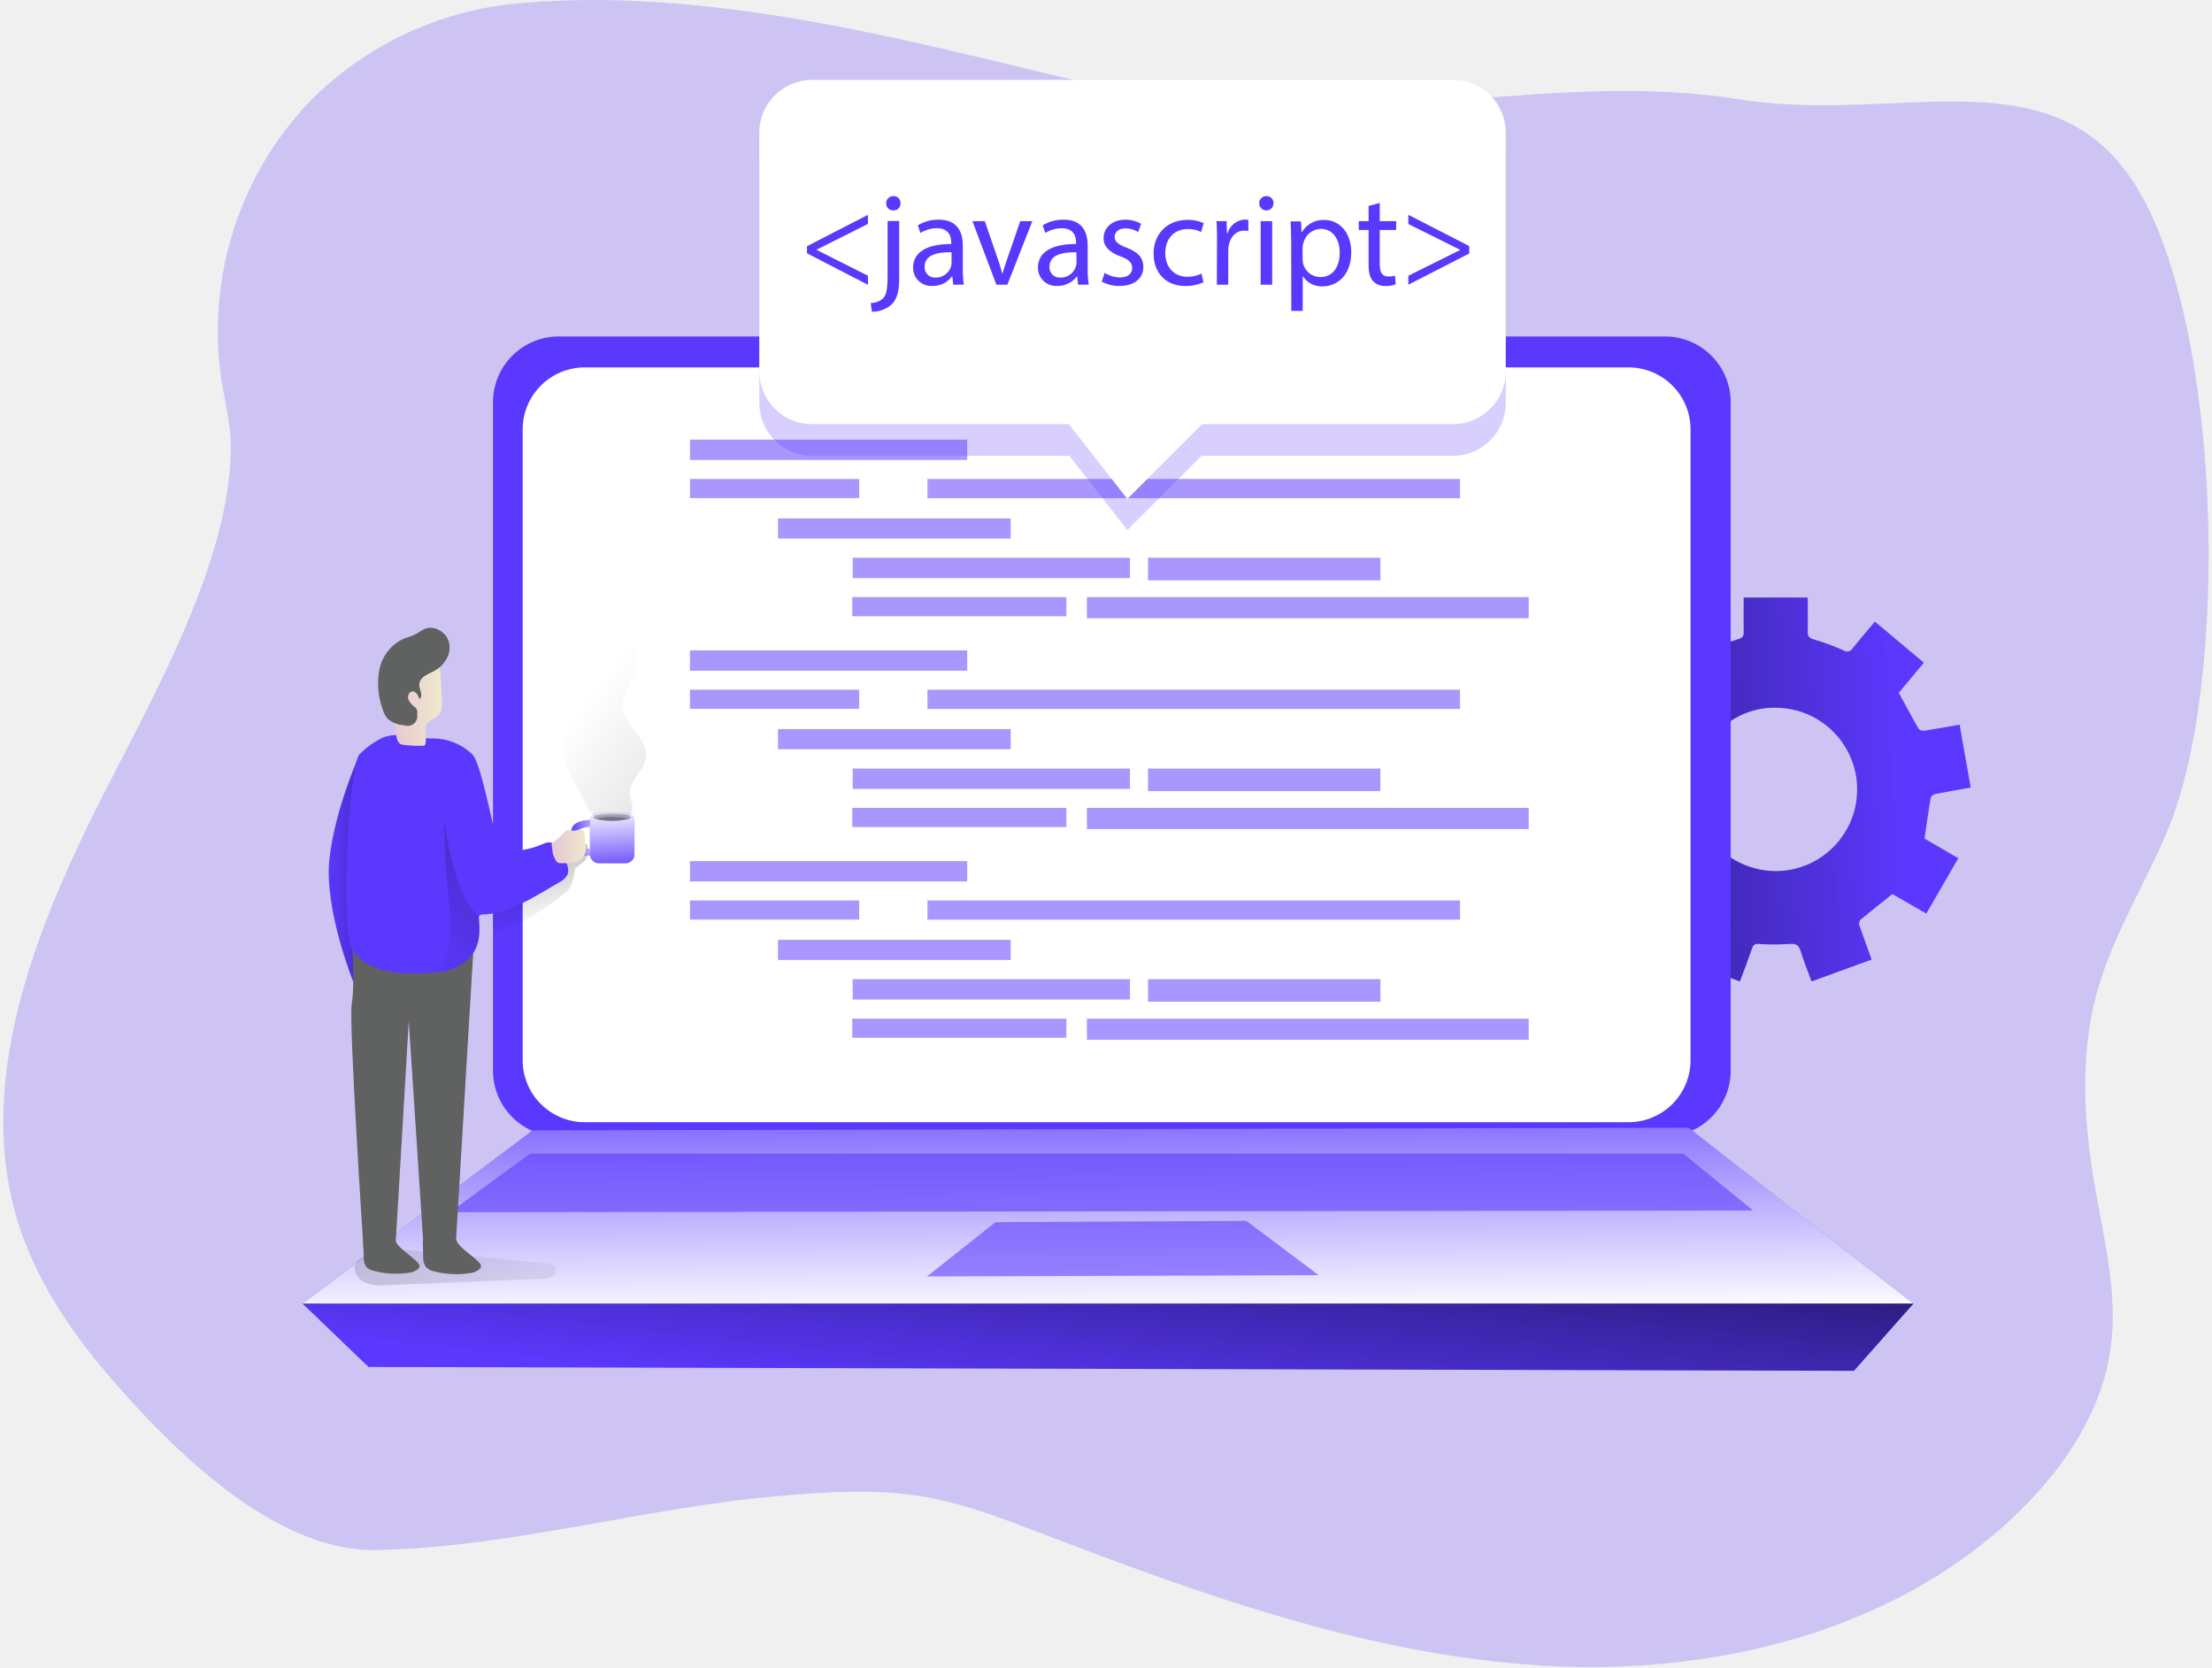
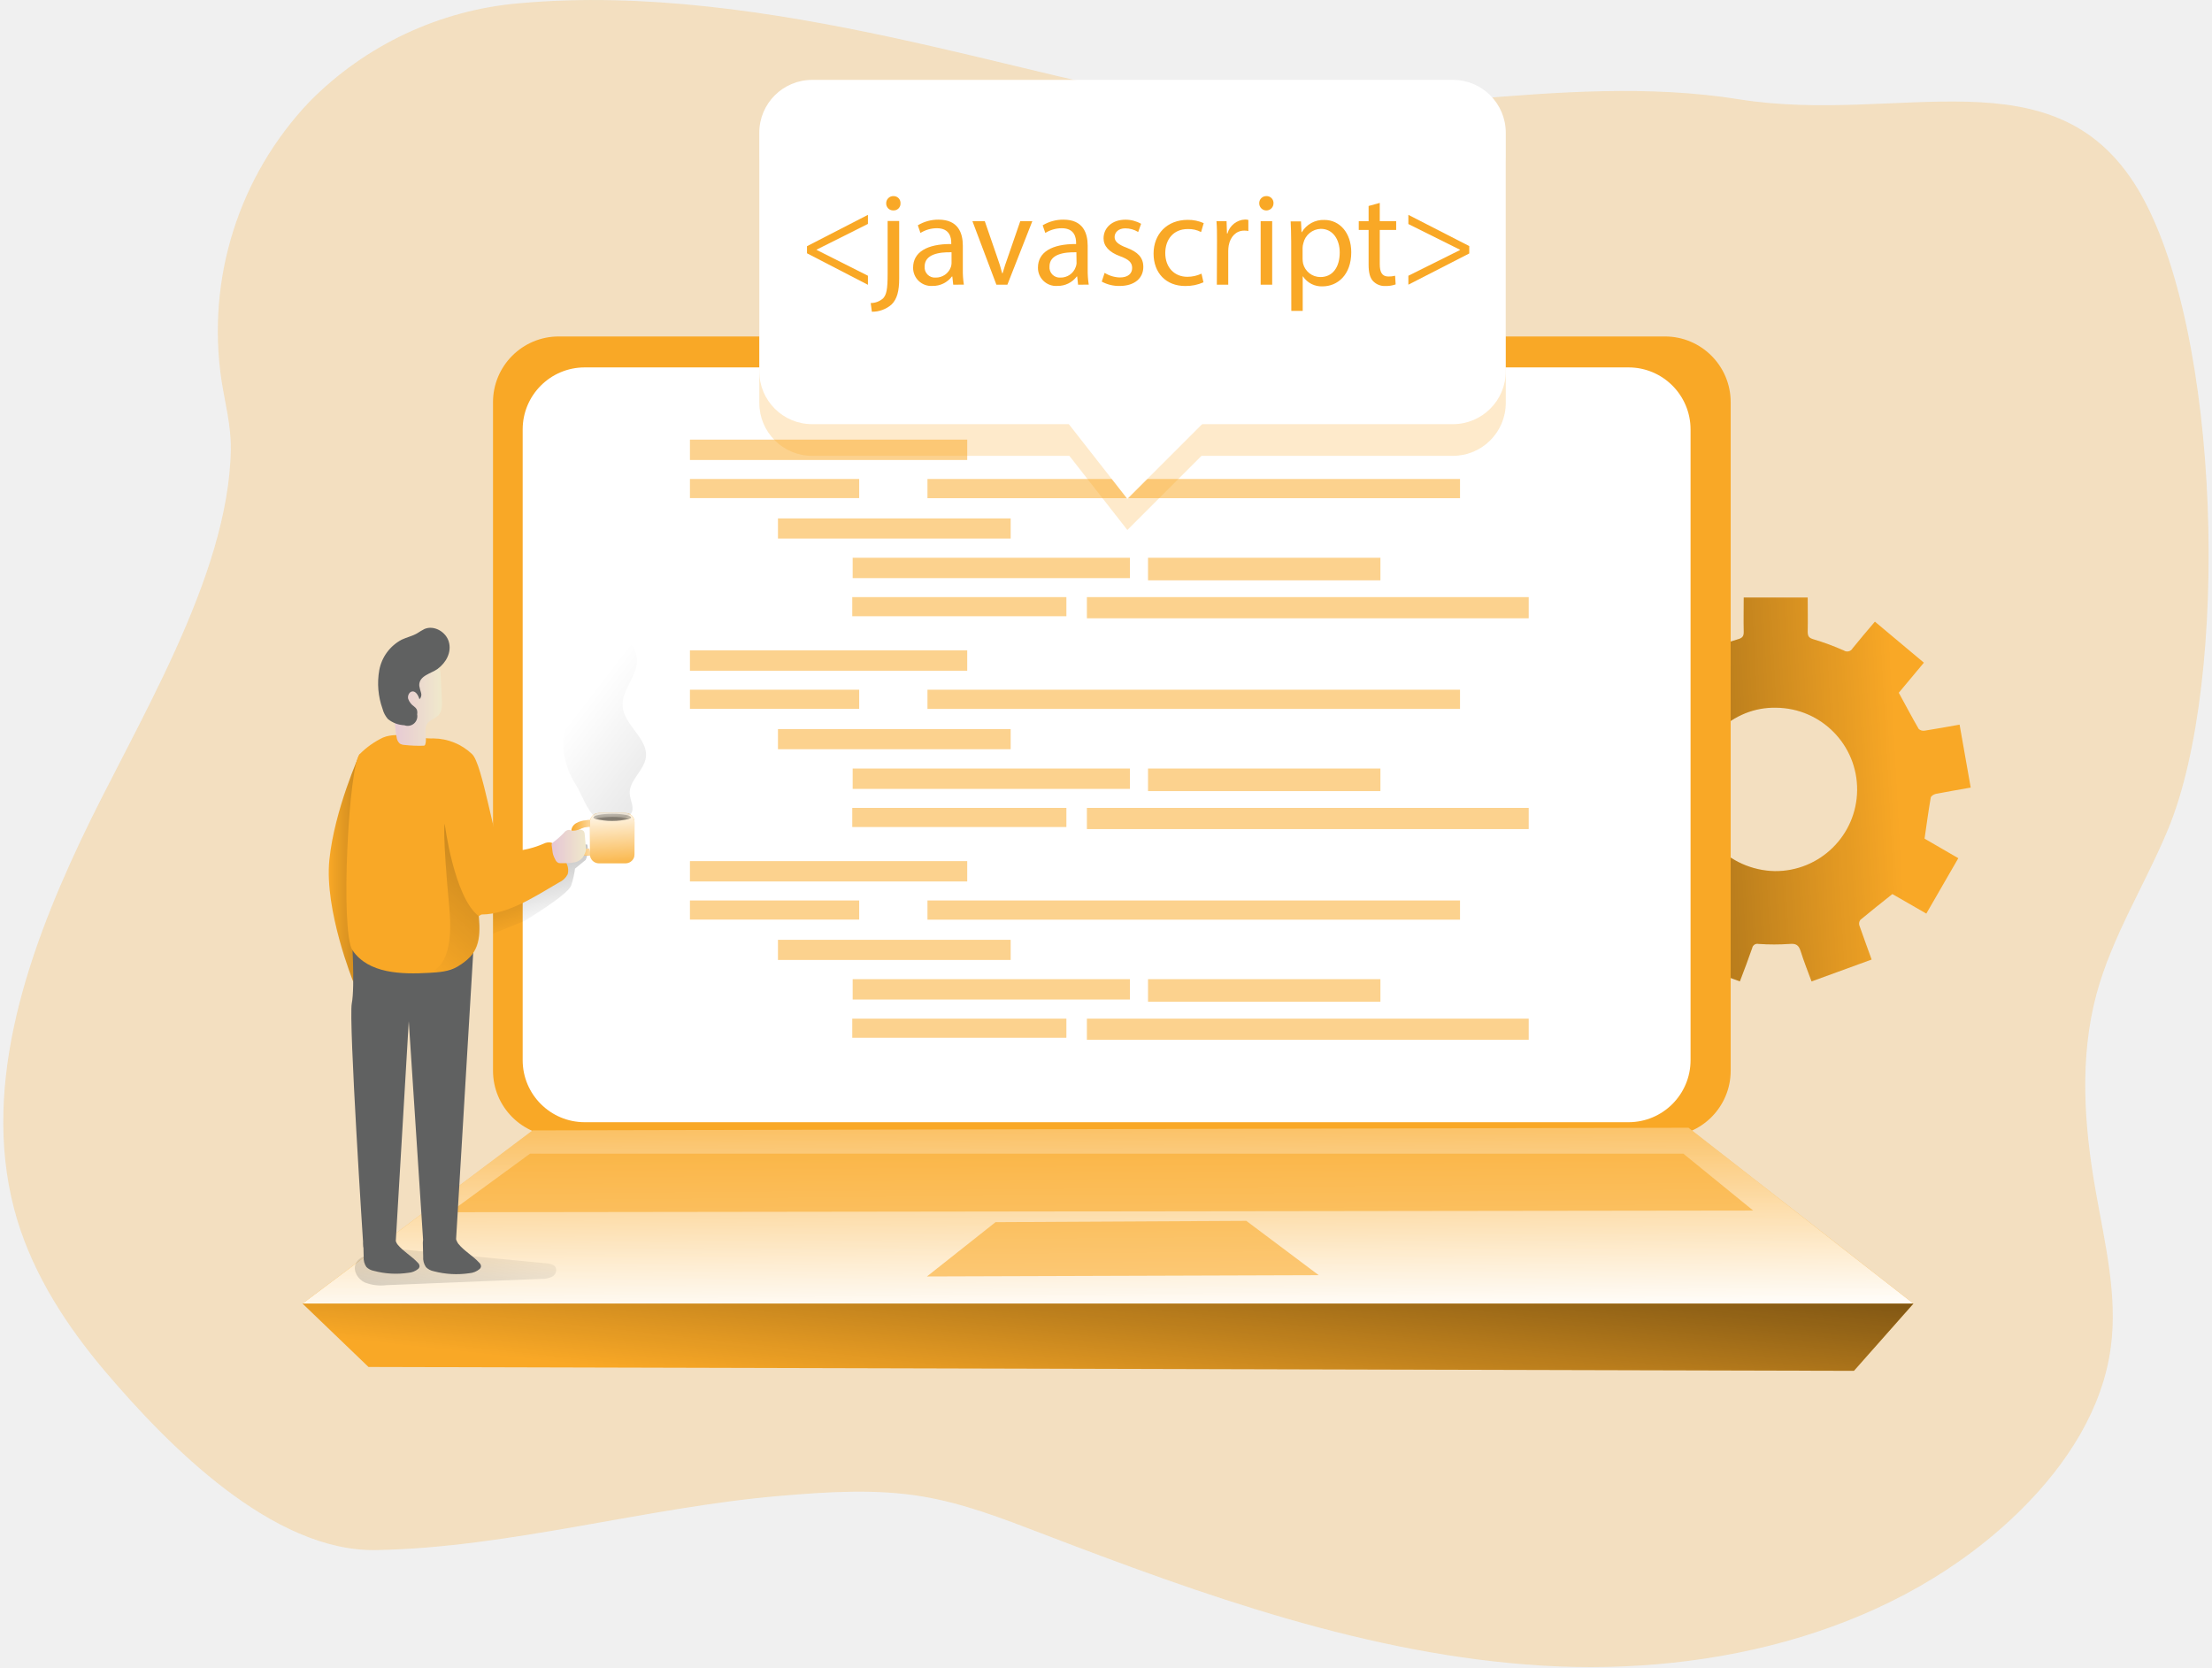
<svg xmlns="http://www.w3.org/2000/svg" xmlns:xlink="http://www.w3.org/1999/xlink" id="Layer_1" data-name="Layer 1" viewBox="0 0 537.53 406.34" width="406" height="306" class="illustration styles_illustrationTablet__1DWOa">
  <defs>
    <linearGradient id="linear-gradient" x1="100.73" y1="213.22" x2="111.25" y2="213.22" gradientUnits="userSpaceOnUse">
      <stop offset="0" stop-color="#010101" stop-opacity="0" />
      <stop offset="0.95" stop-color="#010101" />
    </linearGradient>
    <linearGradient id="linear-gradient-2" x1="483.17" y1="192.58" x2="307.2" y2="202.01" xlink:href="#linear-gradient" />
    <linearGradient id="linear-gradient-3" x1="154.64" y1="227.31" x2="149.58" y2="208.52" xlink:href="#linear-gradient" />
    <linearGradient id="linear-gradient-4" x1="159.62" y1="205.75" x2="168.73" y2="206.15" gradientUnits="userSpaceOnUse">
      <stop offset="0" stop-color="#fff" stop-opacity="0" />
      <stop offset="0.95" stop-color="#fff" />
    </linearGradient>
    <linearGradient id="linear-gradient-5" x1="268.68" y1="255.25" x2="269.31" y2="324.38" xlink:href="#linear-gradient-4" />
    <linearGradient id="linear-gradient-6" x1="135.2" y1="296.62" x2="124.71" y2="339.16" xlink:href="#linear-gradient" />
    <linearGradient id="linear-gradient-7" x1="266.1" y1="346.4" x2="278.04" y2="237.68" xlink:href="#linear-gradient" />
    <linearGradient id="linear-gradient-8" x1="817.53" y1="141.34" x2="815.61" y2="197.84" gradientTransform="matrix(-1, 0, 0, 1, 963.37, -1.8)" xlink:href="#linear-gradient-4" />
    <linearGradient id="linear-gradient-9" x1="865.99" y1="233.77" x2="836.43" y2="200.54" gradientTransform="matrix(-1, 0, 0, 1, 984.78, 0)" xlink:href="#linear-gradient" />
    <linearGradient id="linear-gradient-10" x1="115.22" y1="172.93" x2="128.33" y2="172.93" gradientUnits="userSpaceOnUse">
      <stop offset="0" stop-color="#e5c6d6" />
      <stop offset="0.42" stop-color="#ead4d0" />
      <stop offset="1" stop-color="#f0e9cb" />
    </linearGradient>
    <linearGradient id="linear-gradient-11" x1="149.03" y1="213.3" x2="147.85" y2="195.86" xlink:href="#linear-gradient-4" />
    <linearGradient id="linear-gradient-12" x1="155.06" y1="208.09" x2="163.43" y2="208.09" xlink:href="#linear-gradient-10" />
    <linearGradient id="linear-gradient-13" x1="169.75" y1="197.24" x2="169.84" y2="201.48" gradientUnits="userSpaceOnUse">
      <stop offset="0" stop-color="#010101" stop-opacity="0" />
      <stop offset="0.89" stop-color="#010101" />
    </linearGradient>
    <linearGradient id="linear-gradient-14" x1="169.78" y1="199.11" x2="169.83" y2="201.64" xlink:href="#linear-gradient-13" />
    <linearGradient id="linear-gradient-15" x1="162.39" y1="173.82" x2="225.07" y2="222.14" xlink:href="#linear-gradient" />
  </defs>
-   <path d="M46.22,336C37,325.12,29,312.86,24.83,299.16c-9.27-30.64,1.79-63.58,15.45-92.52,13.1-27.78,36.11-63.94,36.59-95.34.09-5.67-1.4-11.23-2.28-16.84A81.08,81.08,0,0,1,96.08,26.55,81.52,81.52,0,0,1,147.13,2.6C207.71-2.92,273.25,22,311.45,27c44.06,5.84,89.13-8,133-1,39.07,6.26,76.91-12,97.26,21.95s22.48,119.5,7.3,156c-5.61,13.5-13.64,26.06-17.44,40.18-4.17,15.53-3,32-.19,47.86,2.21,12.64,5.4,25.44,3.69,38.16-2,15.13-10.85,28.62-21.67,39.38-29.95,29.79-74.74,40.74-116.9,38.19s-82.58-17.1-122-32.21c-9.47-3.63-19-7.32-29-9-11.45-1.92-23.16-1.14-34.72-.16-32.39,2.74-66.28,12.67-98.48,13.21C87.05,380.05,61.49,354,46.22,336Z" transform="translate(-21.41 -1.8)" fill="#5A38FD" opacity="0.24" style="isolation: isolate;" />
-   <path d="M108.31,185.53s-6.18,13.59-7.43,25.85,5.89,29.81,5.89,29.81l4.48-20.39Z" transform="translate(-21.41 -1.8)" fill="#5A38FD" />
+   <path d="M46.22,336C37,325.12,29,312.86,24.83,299.16c-9.27-30.64,1.79-63.58,15.45-92.52,13.1-27.78,36.11-63.94,36.59-95.34.09-5.67-1.4-11.23-2.28-16.84A81.08,81.08,0,0,1,96.08,26.55,81.52,81.52,0,0,1,147.13,2.6C207.71-2.92,273.25,22,311.45,27c44.06,5.84,89.13-8,133-1,39.07,6.26,76.91-12,97.26,21.95s22.48,119.5,7.3,156c-5.61,13.5-13.64,26.06-17.44,40.18-4.17,15.53-3,32-.19,47.86,2.21,12.64,5.4,25.44,3.69,38.16-2,15.13-10.85,28.62-21.67,39.38-29.95,29.79-74.74,40.74-116.9,38.19s-82.58-17.1-122-32.21c-9.47-3.63-19-7.32-29-9-11.45-1.92-23.16-1.14-34.72-.16-32.39,2.74-66.28,12.67-98.48,13.21C87.05,380.05,61.49,354,46.22,336Z" transform="translate(-21.41 -1.8)" fill="#F9A826" opacity="0.24" style="isolation: isolate;" />
+   <path d="M108.31,185.53s-6.18,13.59-7.43,25.85,5.89,29.81,5.89,29.81l4.48-20.39Z" transform="translate(-21.41 -1.8)" fill="#F9A826" />
  <path d="M108.31,185.53s-6.18,13.59-7.43,25.85,5.77,29.53,5.77,29.53l4.6-20.11Z" transform="translate(-21.41 -1.8)" opacity="0.26" fill="url(#linear-gradient)" />
-   <path d="M405.81,192.88q.88-4.57,1.76-9.15c.33-1.71.62-3.44,1-5.34,2.85.5,5.63.93,8.38,1.48a1.43,1.43,0,0,0,1.89-.94c1.24-2.42,2.63-4.77,4.09-7.06a1.38,1.38,0,0,0-.12-2c-1.85-2.12-3.64-4.3-5.55-6.58l11.95-10c1.84,2.19,3.68,4.32,5.43,6.51a1.52,1.52,0,0,0,2.18.5,60.49,60.49,0,0,1,7.39-2.71c1.15-.33,1.43-.79,1.4-1.88-.06-2.73,0-5.46,0-8.29h15.59c0,2.8.06,5.56,0,8.32,0,1.12.29,1.53,1.41,1.86a62.76,62.76,0,0,1,7.38,2.72,1.51,1.51,0,0,0,2.17-.54c1.73-2.16,3.55-4.26,5.42-6.48l11.94,10-6.12,7.33c1.66,3,3.21,6,4.86,8.82a1.73,1.73,0,0,0,1.44.42c2.78-.43,5.55-.95,8.52-1.47.91,5.14,1.8,10.15,2.71,15.34-2.9.51-5.72,1-8.53,1.54-.46.1-1.15.53-1.21.9-.56,3.24-1,6.51-1.51,10l8.23,4.77-7.8,13.5-8.27-4.76c-2.68,2.14-5.28,4.18-7.81,6.29a1.51,1.51,0,0,0-.25,1.32c.94,2.76,2,5.49,3,8.35l-14.64,5.33c-.91-2.48-1.88-4.9-2.66-7.39-.46-1.44-1.09-1.89-2.67-1.75a54.94,54.94,0,0,1-7.59,0,1.28,1.28,0,0,0-1.55,1c-.92,2.67-1.92,5.3-3,8.13L430,235.59l3.27-9.07-8.26-7-8.36,4.81-7.8-13.5c2.57-1.49,5-2.92,7.47-4.29a1.37,1.37,0,0,0,.77-1.85,75.1,75.1,0,0,1-1.36-7.6c-.16-1.24-.45-1.85-1.84-2-2.7-.32-5.38-.9-8.07-1.37Zm47.73-18.6c-10.72-.28-19.79,8.53-20.13,19.56-.35,10.85,8.56,20,19.73,20.26a19.91,19.91,0,0,0,.4-39.82Z" transform="translate(-21.41 -1.8)" fill="#5A38FD" />
+   <path d="M405.81,192.88q.88-4.57,1.76-9.15c.33-1.71.62-3.44,1-5.34,2.85.5,5.63.93,8.38,1.48a1.43,1.43,0,0,0,1.89-.94c1.24-2.42,2.63-4.77,4.09-7.06a1.38,1.38,0,0,0-.12-2c-1.85-2.12-3.64-4.3-5.55-6.58l11.95-10c1.84,2.19,3.68,4.32,5.43,6.51a1.52,1.52,0,0,0,2.18.5,60.49,60.49,0,0,1,7.39-2.71c1.15-.33,1.43-.79,1.4-1.88-.06-2.73,0-5.46,0-8.29h15.59c0,2.8.06,5.56,0,8.32,0,1.12.29,1.53,1.41,1.86a62.76,62.76,0,0,1,7.38,2.72,1.51,1.51,0,0,0,2.17-.54c1.73-2.16,3.55-4.26,5.42-6.48l11.94,10-6.12,7.33c1.66,3,3.21,6,4.86,8.82a1.73,1.73,0,0,0,1.44.42c2.78-.43,5.55-.95,8.52-1.47.91,5.14,1.8,10.15,2.71,15.34-2.9.51-5.72,1-8.53,1.54-.46.1-1.15.53-1.21.9-.56,3.24-1,6.51-1.51,10l8.23,4.77-7.8,13.5-8.27-4.76c-2.68,2.14-5.28,4.18-7.81,6.29a1.51,1.51,0,0,0-.25,1.32c.94,2.76,2,5.49,3,8.35l-14.64,5.33c-.91-2.48-1.88-4.9-2.66-7.39-.46-1.44-1.09-1.89-2.67-1.75a54.94,54.94,0,0,1-7.59,0,1.28,1.28,0,0,0-1.55,1c-.92,2.67-1.92,5.3-3,8.13L430,235.59l3.27-9.07-8.26-7-8.36,4.81-7.8-13.5c2.57-1.49,5-2.92,7.47-4.29a1.37,1.37,0,0,0,.77-1.85,75.1,75.1,0,0,1-1.36-7.6c-.16-1.24-.45-1.85-1.84-2-2.7-.32-5.38-.9-8.07-1.37Zm47.73-18.6c-10.72-.28-19.79,8.53-20.13,19.56-.35,10.85,8.56,20,19.73,20.26a19.91,19.91,0,0,0,.4-39.82Z" transform="translate(-21.41 -1.8)" fill="#F9A826" />
  <path d="M405.81,192.88q.88-4.57,1.76-9.15c.33-1.71.62-3.44,1-5.34,2.85.5,5.63.93,8.38,1.48a1.43,1.43,0,0,0,1.89-.94c1.24-2.42,2.63-4.77,4.09-7.06a1.38,1.38,0,0,0-.12-2c-1.85-2.12-3.64-4.3-5.55-6.58l11.95-10c1.84,2.19,3.68,4.32,5.43,6.51a1.52,1.52,0,0,0,2.18.5,60.49,60.49,0,0,1,7.39-2.71c1.15-.33,1.43-.79,1.4-1.88-.06-2.73,0-5.46,0-8.29h15.59c0,2.8.06,5.56,0,8.32,0,1.12.29,1.53,1.41,1.86a62.76,62.76,0,0,1,7.38,2.72,1.51,1.51,0,0,0,2.17-.54c1.73-2.16,3.55-4.26,5.42-6.48l11.94,10-6.12,7.33c1.66,3,3.21,6,4.86,8.82a1.73,1.73,0,0,0,1.44.42c2.78-.43,5.55-.95,8.52-1.47.91,5.14,1.8,10.15,2.71,15.34-2.9.51-5.72,1-8.53,1.54-.46.1-1.15.53-1.21.9-.56,3.24-1,6.51-1.51,10l8.23,4.77-7.8,13.5-8.27-4.76c-2.68,2.14-5.28,4.18-7.81,6.29a1.51,1.51,0,0,0-.25,1.32c.94,2.76,2,5.49,3,8.35l-14.64,5.33c-.91-2.48-1.88-4.9-2.66-7.39-.46-1.44-1.09-1.89-2.67-1.75a54.94,54.94,0,0,1-7.59,0,1.28,1.28,0,0,0-1.55,1c-.92,2.67-1.92,5.3-3,8.13L430,235.59l3.27-9.07-8.26-7-8.36,4.81-7.8-13.5c2.57-1.49,5-2.92,7.47-4.29a1.37,1.37,0,0,0,.77-1.85,75.1,75.1,0,0,1-1.36-7.6c-.16-1.24-.45-1.85-1.84-2-2.7-.32-5.38-.9-8.07-1.37Zm47.73-18.6c-10.72-.28-19.79,8.53-20.13,19.56-.35,10.85,8.56,20,19.73,20.26a19.91,19.91,0,0,0,.4-39.82Z" transform="translate(-21.41 -1.8)" fill="url(#linear-gradient-2)" />
-   <rect x="119.36" y="82" width="301.66" height="194.95" rx="16.02" fill="#5A38FD" />
+   <rect x="119.36" y="82" width="301.66" height="194.95" rx="16.02" fill="#F9A826" />
  <rect x="126.59" y="89.54" width="284.65" height="183.95" rx="15.12" fill="#fff" />
  <path d="M140.78,229.33l7.49-3s10.78-6.42,11.54-8.72a20.74,20.74,0,0,0,.95-4.12l2.59-2.12a6,6,0,0,0,.41-3.65c-.47-1.83-23,15.14-23,15.14Z" transform="translate(-21.41 -1.8)" opacity="0.26" fill="url(#linear-gradient-3)" />
-   <path d="M163.63,210.32a3.25,3.25,0,0,1-2.13-.72c-1.53-1.25-1.6-3.8-1.64-5.17a2.13,2.13,0,0,1,.64-1.6c1.26-1.26,4.05-1.2,4.34-1.2l0,1.67a5,5,0,0,0-3.11.71.45.45,0,0,0-.16.37c0,1.1.09,3.16,1,3.93a2,2,0,0,0,1.65.28l.28,1.65A5.29,5.29,0,0,1,163.63,210.32Z" transform="translate(-21.41 -1.8)" fill="#5A38FD" />
+   <path d="M163.63,210.32a3.25,3.25,0,0,1-2.13-.72c-1.53-1.25-1.6-3.8-1.64-5.17a2.13,2.13,0,0,1,.64-1.6c1.26-1.26,4.05-1.2,4.34-1.2l0,1.67a5,5,0,0,0-3.11.71.45.45,0,0,0-.16.37c0,1.1.09,3.16,1,3.93a2,2,0,0,0,1.65.28l.28,1.65A5.29,5.29,0,0,1,163.63,210.32Z" transform="translate(-21.41 -1.8)" fill="#F9A826" />
  <path d="M163.63,210.29a3.24,3.24,0,0,1-2.13-.71c-1.53-1.25-1.6-3.8-1.64-5.17a2.17,2.17,0,0,1,.64-1.61c1.26-1.25,4.05-1.2,4.34-1.2l0,1.68a5,5,0,0,0-3.11.71.45.45,0,0,0-.16.37c0,1.1.09,3.16,1,3.93a2,2,0,0,0,1.65.28l.28,1.65A5.24,5.24,0,0,1,163.63,210.29Z" transform="translate(-21.41 -1.8)" fill="url(#linear-gradient-4)" />
  <g opacity="0.52">
-     <rect x="167.36" y="107.14" width="67.58" height="4.96" fill="#5A38FD" />
-     <rect x="167.36" y="116.73" width="41.25" height="4.66" fill="#5A38FD" />
-     <rect x="225.25" y="116.73" width="129.8" height="4.68" fill="#5A38FD" />
-     <rect x="188.81" y="126.34" width="56.72" height="4.91" fill="#5A38FD" />
-     <rect x="207.02" y="135.93" width="67.58" height="4.96" fill="#5A38FD" />
-     <rect x="279.01" y="135.93" width="56.64" height="5.5" fill="#5A38FD" />
-     <rect x="206.92" y="145.52" width="52.19" height="4.66" fill="#5A38FD" />
-     <rect x="264.11" y="145.52" width="107.68" height="5.16" fill="#5A38FD" />
-     <rect x="167.36" y="158.5" width="67.58" height="4.96" fill="#5A38FD" />
-     <rect x="167.36" y="168.09" width="41.25" height="4.66" fill="#5A38FD" />
-     <rect x="225.25" y="168.09" width="129.8" height="4.68" fill="#5A38FD" />
-     <rect x="188.81" y="177.68" width="56.72" height="4.91" fill="#5A38FD" />
-     <rect x="207.02" y="187.3" width="67.58" height="4.96" fill="#5A38FD" />
-     <rect x="279.01" y="187.3" width="56.64" height="5.5" fill="#5A38FD" />
-     <rect x="206.92" y="196.89" width="52.19" height="4.66" fill="#5A38FD" />
-     <rect x="264.11" y="196.89" width="107.68" height="5.16" fill="#5A38FD" />
-     <rect x="167.36" y="209.86" width="67.58" height="4.96" fill="#5A38FD" />
-     <rect x="167.36" y="219.45" width="41.25" height="4.66" fill="#5A38FD" />
-     <rect x="225.25" y="219.45" width="129.8" height="4.68" fill="#5A38FD" />
-     <rect x="188.81" y="229.04" width="56.72" height="4.91" fill="#5A38FD" />
-     <rect x="207.02" y="238.63" width="67.58" height="4.96" fill="#5A38FD" />
-     <rect x="279.01" y="238.63" width="56.64" height="5.5" fill="#5A38FD" />
-     <rect x="206.92" y="248.25" width="52.19" height="4.66" fill="#5A38FD" />
-     <rect x="264.11" y="248.25" width="107.68" height="5.16" fill="#5A38FD" />
+     <rect x="167.36" y="107.14" width="67.58" height="4.96" fill="#F9A826" />
+     <rect x="167.36" y="116.73" width="41.25" height="4.66" fill="#F9A826" />
+     <rect x="225.25" y="116.73" width="129.8" height="4.68" fill="#F9A826" />
+     <rect x="188.81" y="126.34" width="56.72" height="4.91" fill="#F9A826" />
+     <rect x="207.02" y="135.93" width="67.58" height="4.96" fill="#F9A826" />
+     <rect x="279.01" y="135.93" width="56.64" height="5.5" fill="#F9A826" />
+     <rect x="206.92" y="145.52" width="52.19" height="4.66" fill="#F9A826" />
+     <rect x="264.11" y="145.52" width="107.68" height="5.16" fill="#F9A826" />
+     <rect x="167.36" y="158.5" width="67.58" height="4.96" fill="#F9A826" />
+     <rect x="167.36" y="168.09" width="41.25" height="4.66" fill="#F9A826" />
+     <rect x="225.25" y="168.09" width="129.8" height="4.68" fill="#F9A826" />
+     <rect x="188.81" y="177.68" width="56.72" height="4.91" fill="#F9A826" />
+     <rect x="207.02" y="187.3" width="67.58" height="4.96" fill="#F9A826" />
+     <rect x="279.01" y="187.3" width="56.64" height="5.5" fill="#F9A826" />
+     <rect x="206.92" y="196.89" width="52.19" height="4.66" fill="#F9A826" />
+     <rect x="264.11" y="196.89" width="107.68" height="5.16" fill="#F9A826" />
+     <rect x="167.36" y="209.86" width="67.58" height="4.96" fill="#F9A826" />
+     <rect x="167.36" y="219.45" width="41.25" height="4.66" fill="#F9A826" />
+     <rect x="225.25" y="219.45" width="129.8" height="4.68" fill="#F9A826" />
+     <rect x="188.81" y="229.04" width="56.72" height="4.91" fill="#F9A826" />
+     <rect x="207.02" y="238.63" width="67.58" height="4.96" fill="#F9A826" />
+     <rect x="279.01" y="238.63" width="56.64" height="5.5" fill="#F9A826" />
+     <rect x="206.92" y="248.25" width="52.19" height="4.66" fill="#F9A826" />
+     <rect x="264.11" y="248.25" width="107.68" height="5.16" fill="#F9A826" />
  </g>
-   <polygon points="129.03 275.48 72.94 317.7 465.56 317.7 410.73 274.84 129.03 275.48" fill="#5A38FD" />
+   <polygon points="129.03 275.48 72.94 317.7 465.56 317.7 410.73 274.84 129.03 275.48" fill="#F9A826" />
  <polygon points="129.03 275.48 72.94 317.7 465.56 317.7 410.73 274.84 129.03 275.48" fill="url(#linear-gradient-5)" />
  <path d="M117.89,306.24l35.88,3.44c.87.08,1.88.26,2.28,1a1.81,1.81,0,0,1-.84,2.24,5.2,5.2,0,0,1-2.56.54L114.83,315a11,11,0,0,1-5.35-.67c-1.64-.79-2.86-2.75-2.21-4.45.77-2,3.34-2.39,5.47-2.49" transform="translate(-21.41 -1.8)" opacity="0.26" fill="url(#linear-gradient-6)" />
-   <polygon points="89.01 333.14 72.94 317.7 465.56 317.7 451.06 334.08 89.01 333.14" fill="#5A38FD" />
+   <polygon points="89.01 333.14 72.94 317.7 465.56 317.7 451.06 334.08 89.01 333.14" fill="#F9A826" />
  <polygon points="89.01 333.14 72.94 317.7 465.56 317.7 451.06 334.08 89.01 333.14" fill="url(#linear-gradient-7)" />
-   <polygon points="108.86 295.43 426.49 295.01 409.47 281.15 128.4 281.15 108.86 295.43" fill="#5A38FD" opacity="0.58" style="isolation: isolate;" />
+   <polygon points="108.86 295.43 426.49 295.01 409.47 281.15 128.4 281.15 108.86 295.43" fill="#F9A826" opacity="0.58" style="isolation: isolate;" />
  <g opacity="0.24" style="isolation: isolate;">
-     <path d="M387.61,41.85V100a12.89,12.89,0,0,1-12.88,12.89H313.46l-18.08,18.08-14.13-18.08H218.54A12.87,12.87,0,0,1,205.68,100V41.85A12.89,12.89,0,0,1,218.54,29H374.73A12.91,12.91,0,0,1,387.61,41.85Z" transform="translate(-21.41 -1.8)" fill="#5A38FD" />
+     <path d="M387.61,41.85V100a12.89,12.89,0,0,1-12.88,12.89H313.46l-18.08,18.08-14.13-18.08H218.54A12.87,12.87,0,0,1,205.68,100V41.85A12.89,12.89,0,0,1,218.54,29H374.73A12.91,12.91,0,0,1,387.61,41.85Z" transform="translate(-21.41 -1.8)" fill="#F9A826" />
  </g>
  <rect x="184.26" y="19.47" width="181.94" height="83.9" rx="12.88" fill="#fff" />
-   <polygon points="225.13 311.08 241.84 297.85 302.96 297.53 320.61 310.77 225.13 311.08" fill="#5A38FD" opacity="0.58" style="isolation: isolate;" />
+   <polygon points="225.13 311.08 241.84 297.85 302.96 297.53 320.61 310.77 225.13 311.08" fill="#F9A826" opacity="0.58" style="isolation: isolate;" />
  <polygon points="257 99.91 273.97 121.59 294.71 100.85 257 99.91" fill="#fff" />
-   <path d="M217.3,61.8l14.85-7.64v2.21l-12.51,6.27v.06L232.15,69v2.21L217.3,63.53Z" transform="translate(-21.41 -1.8)" fill="#5A38FD" />
-   <path d="M232.83,75.65a4.49,4.49,0,0,0,3.06-1.18c.77-.9,1.06-2.11,1.06-5.82v-13h2.82v14c0,3-.48,5-1.86,6.36a7.13,7.13,0,0,1-4.8,1.76Zm7.26-24.3a1.65,1.65,0,0,1-1.76,1.73,1.68,1.68,0,0,1-1.73-1.73,1.73,1.73,0,0,1,1.79-1.76A1.67,1.67,0,0,1,240.09,51.35Z" transform="translate(-21.41 -1.8)" fill="#5A38FD" />
-   <path d="M252.94,71.18l-.22-2h-.1a5.76,5.76,0,0,1-4.73,2.3,4.41,4.41,0,0,1-4.73-4.45c0-3.74,3.32-5.79,9.3-5.76V61c0-1.28-.35-3.58-3.51-3.58a7.63,7.63,0,0,0-4,1.15l-.64-1.86a9.58,9.58,0,0,1,5.08-1.38c4.74,0,5.89,3.24,5.89,6.34v5.78a22.14,22.14,0,0,0,.25,3.72Zm-.41-7.9c-3.07-.07-6.56.48-6.56,3.48a2.49,2.49,0,0,0,2.66,2.69,3.86,3.86,0,0,0,3.74-2.59,3.16,3.16,0,0,0,.16-.9Z" transform="translate(-21.41 -1.8)" fill="#5A38FD" />
-   <path d="M260.63,55.7l3,8.7a39.45,39.45,0,0,1,1.24,4h.1c.35-1.28.8-2.56,1.31-4l3-8.7h2.94l-6.08,15.48h-2.68L257.62,55.7Z" transform="translate(-21.41 -1.8)" fill="#5A38FD" />
-   <path d="M283.37,71.18l-.22-2h-.1a5.76,5.76,0,0,1-4.73,2.3,4.41,4.41,0,0,1-4.73-4.45c0-3.74,3.32-5.79,9.3-5.76V61c0-1.28-.35-3.58-3.51-3.58a7.69,7.69,0,0,0-4,1.15l-.64-1.86a9.64,9.64,0,0,1,5.09-1.38c4.73,0,5.88,3.24,5.88,6.34v5.78a22.07,22.07,0,0,0,.26,3.72Zm-.41-7.9c-3.07-.07-6.56.48-6.56,3.48a2.49,2.49,0,0,0,2.66,2.69,3.86,3.86,0,0,0,3.74-2.59A3.16,3.16,0,0,0,283,66Z" transform="translate(-21.41 -1.8)" fill="#5A38FD" />
-   <path d="M289.84,68.3a7.4,7.4,0,0,0,3.71,1.12c2.05,0,3-1,3-2.31s-.79-2.07-2.87-2.84c-2.79-1-4.1-2.53-4.1-4.38,0-2.5,2-4.55,5.34-4.55a7.66,7.66,0,0,1,3.81,1l-.71,2a6,6,0,0,0-3.16-.89c-1.66,0-2.59,1-2.59,2.11s.93,1.85,2.94,2.62c2.69,1,4.06,2.37,4.06,4.67,0,2.72-2.11,4.64-5.78,4.64a8.79,8.79,0,0,1-4.35-1.06Z" transform="translate(-21.41 -1.8)" fill="#5A38FD" />
-   <path d="M313.93,70.6a10.45,10.45,0,0,1-4.45.9c-4.67,0-7.71-3.17-7.71-7.9s3.26-8.22,8.32-8.22a9.32,9.32,0,0,1,3.9.8l-.64,2.17a6.58,6.58,0,0,0-3.26-.73c-3.55,0-5.47,2.62-5.47,5.85,0,3.58,2.3,5.79,5.37,5.79a8,8,0,0,0,3.46-.77Z" transform="translate(-21.41 -1.8)" fill="#5A38FD" />
-   <path d="M317.23,60.53c0-1.83,0-3.39-.13-4.83h2.46l.1,3h.12a4.66,4.66,0,0,1,4.29-3.4,3.24,3.24,0,0,1,.8.1V58.1a3.93,3.93,0,0,0-1-.1c-2,0-3.39,1.5-3.78,3.61a8.62,8.62,0,0,0-.12,1.32v8.25h-2.78Z" transform="translate(-21.41 -1.8)" fill="#5A38FD" />
-   <path d="M331,51.35a1.74,1.74,0,0,1-3.48,0,1.71,1.71,0,0,1,1.76-1.76A1.67,1.67,0,0,1,331,51.35Zm-3.13,19.83V55.7h2.81V71.18Z" transform="translate(-21.41 -1.8)" fill="#5A38FD" />
-   <path d="M335.31,60.75c0-2-.07-3.58-.13-5h2.52l.13,2.65h.06a6.12,6.12,0,0,1,5.51-3c3.74,0,6.55,3.17,6.55,7.87,0,5.57-3.39,8.32-7,8.32a5.45,5.45,0,0,1-4.77-2.43h-.06v8.41h-2.78Zm2.78,4.13a6.77,6.77,0,0,0,.12,1.15,4.35,4.35,0,0,0,4.23,3.29c3,0,4.7-2.43,4.7-6,0-3.1-1.63-5.75-4.61-5.75a4.49,4.49,0,0,0-4.25,3.48,4.39,4.39,0,0,0-.19,1.15Z" transform="translate(-21.41 -1.8)" fill="#5A38FD" />
-   <path d="M356.9,51.25V55.7h4v2.14h-4v8.35c0,1.91.54,3,2.11,3a6.12,6.12,0,0,0,1.63-.19l.13,2.11a6.78,6.78,0,0,1-2.5.39,3.88,3.88,0,0,1-3-1.19c-.8-.83-1.09-2.21-1.09-4V57.84h-2.4V55.7h2.4V52Z" transform="translate(-21.41 -1.8)" fill="#5A38FD" />
-   <path d="M378.71,63.57l-14.84,7.61V69l12.6-6.27v-.06l-12.6-6.27V54.16l14.84,7.61Z" transform="translate(-21.41 -1.8)" fill="#5A38FD" />
+   <path d="M217.3,61.8l14.85-7.64v2.21l-12.51,6.27v.06L232.15,69v2.21L217.3,63.53Z" transform="translate(-21.41 -1.8)" fill="#F9A826" />
+   <path d="M232.83,75.65a4.49,4.49,0,0,0,3.06-1.18c.77-.9,1.06-2.11,1.06-5.82v-13h2.82v14c0,3-.48,5-1.86,6.36a7.13,7.13,0,0,1-4.8,1.76Zm7.26-24.3a1.65,1.65,0,0,1-1.76,1.73,1.68,1.68,0,0,1-1.73-1.73,1.73,1.73,0,0,1,1.79-1.76A1.67,1.67,0,0,1,240.09,51.35Z" transform="translate(-21.41 -1.8)" fill="#F9A826" />
+   <path d="M252.94,71.18l-.22-2h-.1a5.76,5.76,0,0,1-4.73,2.3,4.41,4.41,0,0,1-4.73-4.45c0-3.74,3.32-5.79,9.3-5.76V61c0-1.28-.35-3.58-3.51-3.58a7.63,7.63,0,0,0-4,1.15l-.64-1.86a9.58,9.58,0,0,1,5.08-1.38c4.74,0,5.89,3.24,5.89,6.34v5.78a22.14,22.14,0,0,0,.25,3.72Zm-.41-7.9c-3.07-.07-6.56.48-6.56,3.48a2.49,2.49,0,0,0,2.66,2.69,3.86,3.86,0,0,0,3.74-2.59,3.16,3.16,0,0,0,.16-.9Z" transform="translate(-21.41 -1.8)" fill="#F9A826" />
+   <path d="M260.63,55.7l3,8.7a39.45,39.45,0,0,1,1.24,4h.1c.35-1.28.8-2.56,1.31-4l3-8.7h2.94l-6.08,15.48h-2.68L257.62,55.7Z" transform="translate(-21.41 -1.8)" fill="#F9A826" />
+   <path d="M283.37,71.18l-.22-2h-.1a5.76,5.76,0,0,1-4.73,2.3,4.41,4.41,0,0,1-4.73-4.45c0-3.74,3.32-5.79,9.3-5.76V61c0-1.28-.35-3.58-3.51-3.58a7.69,7.69,0,0,0-4,1.15l-.64-1.86a9.64,9.64,0,0,1,5.09-1.38c4.73,0,5.88,3.24,5.88,6.34v5.78a22.07,22.07,0,0,0,.26,3.72Zm-.41-7.9c-3.07-.07-6.56.48-6.56,3.48a2.49,2.49,0,0,0,2.66,2.69,3.86,3.86,0,0,0,3.74-2.59A3.16,3.16,0,0,0,283,66Z" transform="translate(-21.41 -1.8)" fill="#F9A826" />
+   <path d="M289.84,68.3a7.4,7.4,0,0,0,3.71,1.12c2.05,0,3-1,3-2.31s-.79-2.07-2.87-2.84c-2.79-1-4.1-2.53-4.1-4.38,0-2.5,2-4.55,5.34-4.55a7.66,7.66,0,0,1,3.81,1l-.71,2a6,6,0,0,0-3.16-.89c-1.66,0-2.59,1-2.59,2.11s.93,1.85,2.94,2.62c2.69,1,4.06,2.37,4.06,4.67,0,2.72-2.11,4.64-5.78,4.64a8.79,8.79,0,0,1-4.35-1.06Z" transform="translate(-21.41 -1.8)" fill="#F9A826" />
+   <path d="M313.93,70.6a10.45,10.45,0,0,1-4.45.9c-4.67,0-7.71-3.17-7.71-7.9s3.26-8.22,8.32-8.22a9.32,9.32,0,0,1,3.9.8l-.64,2.17a6.58,6.58,0,0,0-3.26-.73c-3.55,0-5.47,2.62-5.47,5.85,0,3.58,2.3,5.79,5.37,5.79a8,8,0,0,0,3.46-.77Z" transform="translate(-21.41 -1.8)" fill="#F9A826" />
+   <path d="M317.23,60.53c0-1.83,0-3.39-.13-4.83h2.46l.1,3h.12a4.66,4.66,0,0,1,4.29-3.4,3.24,3.24,0,0,1,.8.1V58.1a3.93,3.93,0,0,0-1-.1c-2,0-3.39,1.5-3.78,3.61a8.62,8.62,0,0,0-.12,1.32v8.25h-2.78Z" transform="translate(-21.41 -1.8)" fill="#F9A826" />
+   <path d="M331,51.35a1.74,1.74,0,0,1-3.48,0,1.71,1.71,0,0,1,1.76-1.76A1.67,1.67,0,0,1,331,51.35Zm-3.13,19.83V55.7h2.81V71.18Z" transform="translate(-21.41 -1.8)" fill="#F9A826" />
+   <path d="M335.31,60.75c0-2-.07-3.58-.13-5h2.52l.13,2.65h.06a6.12,6.12,0,0,1,5.51-3c3.74,0,6.55,3.17,6.55,7.87,0,5.57-3.39,8.32-7,8.32a5.45,5.45,0,0,1-4.77-2.43h-.06v8.41h-2.78Zm2.78,4.13a6.77,6.77,0,0,0,.12,1.15,4.35,4.35,0,0,0,4.23,3.29c3,0,4.7-2.43,4.7-6,0-3.1-1.63-5.75-4.61-5.75a4.49,4.49,0,0,0-4.25,3.48,4.39,4.39,0,0,0-.19,1.15Z" transform="translate(-21.41 -1.8)" fill="#F9A826" />
+   <path d="M356.9,51.25V55.7h4v2.14h-4v8.35c0,1.91.54,3,2.11,3a6.12,6.12,0,0,0,1.63-.19l.13,2.11a6.78,6.78,0,0,1-2.5.39,3.88,3.88,0,0,1-3-1.19c-.8-.83-1.09-2.21-1.09-4V57.84h-2.4V55.7h2.4V52Z" transform="translate(-21.41 -1.8)" fill="#F9A826" />
+   <path d="M378.71,63.57l-14.84,7.61V69l12.6-6.27v-.06l-12.6-6.27V54.16l14.84,7.61Z" transform="translate(-21.41 -1.8)" fill="#F9A826" />
  <polygon points="163.28 166.27 141.87 160.5 130.89 186 134.52 193.07 149.22 192.23 163.28 166.27" fill="url(#linear-gradient-8)" />
  <path d="M136.06,232.11l-4.33,72.4-7.89,1.16-3.6-55L117,305.54l-7.82.25s-3.63-55.39-2.83-59.45,0-17,0-17Z" transform="translate(-21.41 -1.8)" fill="#606161" />
-   <path d="M137.3,225.08c3.82-2.32,7.53-12.15,5.88-14.53-2-2.88-4.94-22.74-7.55-25a13.81,13.81,0,0,0-9.35-3.79c-4.06.15-8.54-1.75-12.32-.21a20.32,20.32,0,0,0-5.65,4c-2.71,2.43-4.83,43.4-1.78,47.85,3.89,5.69,11.91,5.88,18.69,5.49,2.34-.13,4.78-.3,6.83-1.48C137.21,234.41,137.85,231.11,137.3,225.08Z" transform="translate(-21.41 -1.8)" fill="#5A38FD" />
-   <path d="M153.14,207.4a2.78,2.78,0,0,1,1.82-.25,2.36,2.36,0,0,1,.89.65,13.4,13.4,0,0,1,2.89,4.51,3.65,3.65,0,0,1,.24,2.53,4.3,4.3,0,0,1-2.09,2c-6,3.48-13.3,8.44-20.24,7.77-.49,0-.32-1.5-.68-1.82a2.51,2.51,0,0,1-.6-1.67,30.22,30.22,0,0,1-.2-6.65,10.14,10.14,0,0,1,2.64-6,3.69,3.69,0,0,1,2.3-1.21c1.35-.08,1.25,1,2,1.42a7,7,0,0,0,3.59.56A22.51,22.51,0,0,0,153.14,207.4Z" transform="translate(-21.41 -1.8)" fill="#5A38FD" />
+   <path d="M137.3,225.08c3.82-2.32,7.53-12.15,5.88-14.53-2-2.88-4.94-22.74-7.55-25a13.81,13.81,0,0,0-9.35-3.79c-4.06.15-8.54-1.75-12.32-.21a20.32,20.32,0,0,0-5.65,4c-2.71,2.43-4.83,43.4-1.78,47.85,3.89,5.69,11.91,5.88,18.69,5.49,2.34-.13,4.78-.3,6.83-1.48C137.21,234.41,137.85,231.11,137.3,225.08Z" transform="translate(-21.41 -1.8)" fill="#F9A826" />
+   <path d="M153.14,207.4a2.78,2.78,0,0,1,1.82-.25,2.36,2.36,0,0,1,.89.65,13.4,13.4,0,0,1,2.89,4.51,3.65,3.65,0,0,1,.24,2.53,4.3,4.3,0,0,1-2.09,2c-6,3.48-13.3,8.44-20.24,7.77-.49,0-.32-1.5-.68-1.82a2.51,2.51,0,0,1-.6-1.67,30.22,30.22,0,0,1-.2-6.65,10.14,10.14,0,0,1,2.64-6,3.69,3.69,0,0,1,2.3-1.21c1.35-.08,1.25,1,2,1.42a7,7,0,0,0,3.59.56A22.51,22.51,0,0,0,153.14,207.4Z" transform="translate(-21.41 -1.8)" fill="#F9A826" />
  <path d="M129,202.58s2.26,17.91,8.3,22.5c0,0,2.08,11.09-7.48,13a16.66,16.66,0,0,1-7.25.72s9.3,2.81,7.55-15.83S129,202.58,129,202.58Z" transform="translate(-21.41 -1.8)" opacity="0.26" fill="url(#linear-gradient-9)" />
  <path d="M137.4,309.52a1.25,1.25,0,0,1,.45.91,1.09,1.09,0,0,1-.36.66,4.43,4.43,0,0,1-2.46,1,21.69,21.69,0,0,1-8.71-.48,3.67,3.67,0,0,1-1.89-1,4,4,0,0,1-.68-2.58l-.08-3.15a1.57,1.57,0,0,1,.08-.72c.24-.58,1-.72,1.6-.77a39.4,39.4,0,0,1,4.48-.08c.53,0,1.21-.08,1.63.26s.57,1,.85,1.34C133.75,306.7,135.85,307.82,137.4,309.52Z" transform="translate(-21.41 -1.8)" fill="#606161" />
  <path d="M122.44,309.53a1.24,1.24,0,0,1,.43.89,1,1,0,0,1-.35.63,4.22,4.22,0,0,1-2.37.94,20.74,20.74,0,0,1-8.41-.47,3.47,3.47,0,0,1-1.83-.94,3.9,3.9,0,0,1-.66-2.5l-.08-3a1.65,1.65,0,0,1,.08-.7c.23-.56.94-.69,1.54-.74a41.71,41.71,0,0,1,4.33-.08,2.78,2.78,0,0,1,1.58.25c.31.26.55,1,.82,1.3C118.91,306.81,120.94,307.9,122.44,309.53Z" transform="translate(-21.41 -1.8)" fill="#606161" />
  <path d="M117.27,181.44a2.42,2.42,0,0,0,.8,1.59,2.46,2.46,0,0,0,1.13.32,31.85,31.85,0,0,0,4.58.19.54.54,0,0,0,.33-.08.53.53,0,0,0,.14-.24c.56-1.65-.49-3.71.53-5.12.66-.91,1.93-1.16,2.7-2,.91-1,.89-2.45.83-3.77L128,166.2a3.45,3.45,0,0,0-.31-1.5,3.3,3.3,0,0,0-1.83-1.24,12.63,12.63,0,0,0-6-1.1,3.7,3.7,0,0,0-1.35.4,4.77,4.77,0,0,0-1.12,1,9.15,9.15,0,0,0-1.92,3.05,9.88,9.88,0,0,0-.07,4.23,23.82,23.82,0,0,0,1,5.19C117,177.93,116.92,179.72,117.27,181.44Z" transform="translate(-21.41 -1.8)" fill="url(#linear-gradient-10)" />
  <path d="M130,158.21c-.69-2.43-3.61-4.12-5.93-3.12a19.94,19.94,0,0,0-1.83,1.08c-1.16.66-2.49.94-3.7,1.51a10.59,10.59,0,0,0-5.49,7.44,18.28,18.28,0,0,0,.8,9.43,6,6,0,0,0,1.32,2.5,6.86,6.86,0,0,0,4,1.5,2.34,2.34,0,0,0,3.11-2.66,2.27,2.27,0,0,0-.09-1.19,2.3,2.3,0,0,0-.66-.73,3.81,3.81,0,0,1-1.44-1.87c-.19-.78.29-1.77,1.09-1.8s1.41,1,1.66,1.92a1.54,1.54,0,0,0,.39-1.59,12.69,12.69,0,0,1-.43-1.69c-.17-2.51,3-3,4.52-4.16C129.35,163.26,130.73,160.75,130,158.21Z" transform="translate(-21.41 -1.8)" fill="#606161" />
-   <rect x="143" y="198.14" width="10.84" height="12.25" rx="2.16" fill="#5A38FD" />
+   <rect x="143" y="198.14" width="10.84" height="12.25" rx="2.16" fill="#F9A826" />
  <rect x="143" y="198.14" width="10.84" height="12.25" rx="2.16" fill="url(#linear-gradient-11)" />
  <path d="M158.09,204.72a1.62,1.62,0,0,1,1.23-.68,3.72,3.72,0,0,1,.65.19,3.57,3.57,0,0,0,1.51-.18,1.38,1.38,0,0,1,1.42.32,1.54,1.54,0,0,1,.23.84l.28,3.18a4,4,0,0,1,0,.69,3.33,3.33,0,0,1-.21.63,5.07,5.07,0,0,1-.55,1.06,3.45,3.45,0,0,1-1.92,1.18,10.78,10.78,0,0,1-2.27.21l-1.19,0a1.85,1.85,0,0,1-.57-.06,1.67,1.67,0,0,1-.79-.9,6,6,0,0,1-.49-1.14c-.18-.63-.18-1.3-.3-1.94-.08-.45-.14-.74.26-1A19.81,19.81,0,0,0,158.09,204.72Z" transform="translate(-21.41 -1.8)" fill="url(#linear-gradient-12)" />
  <path d="M174.41,201c0,.14-.13.24-.4.34a16.79,16.79,0,0,1-8.37,0c-.27-.1-.4-.2-.4-.34,0-.46,2-.87,4.59-.87S174.41,200.55,174.41,201Z" transform="translate(-21.41 -1.8)" opacity="0.26" fill="url(#linear-gradient-13)" />
  <path d="M174,201.35a16.79,16.79,0,0,1-8.37,0,17.76,17.76,0,0,1,8.37,0Z" transform="translate(-21.41 -1.8)" opacity="0.26" fill="url(#linear-gradient-14)" />
  <path d="M161,193.11c-3.49-5.36-4.35-12.68-1.12-18.21,1-1.78,2.47-3.36,3.16-5.31.95-2.66.38-5.6.66-8.42a6.19,6.19,0,0,1,1.16-3.32,5,5,0,0,1,2.6-1.6c4.13-1.11,8.76,2.76,8.4,7-.32,3.79-3.8,6.95-3.49,10.74.39,4.64,6.29,7.81,5.65,12.42-.46,3.26-4.17,5.61-3.92,8.89.13,1.64,1.24,3.42.31,4.78-1.26,1.84-7.3,1.89-8.89.65C163.72,199.35,162.26,195.07,161,193.11Z" transform="translate(-21.41 -1.8)" opacity="0.26" fill="url(#linear-gradient-15)" />
</svg>
